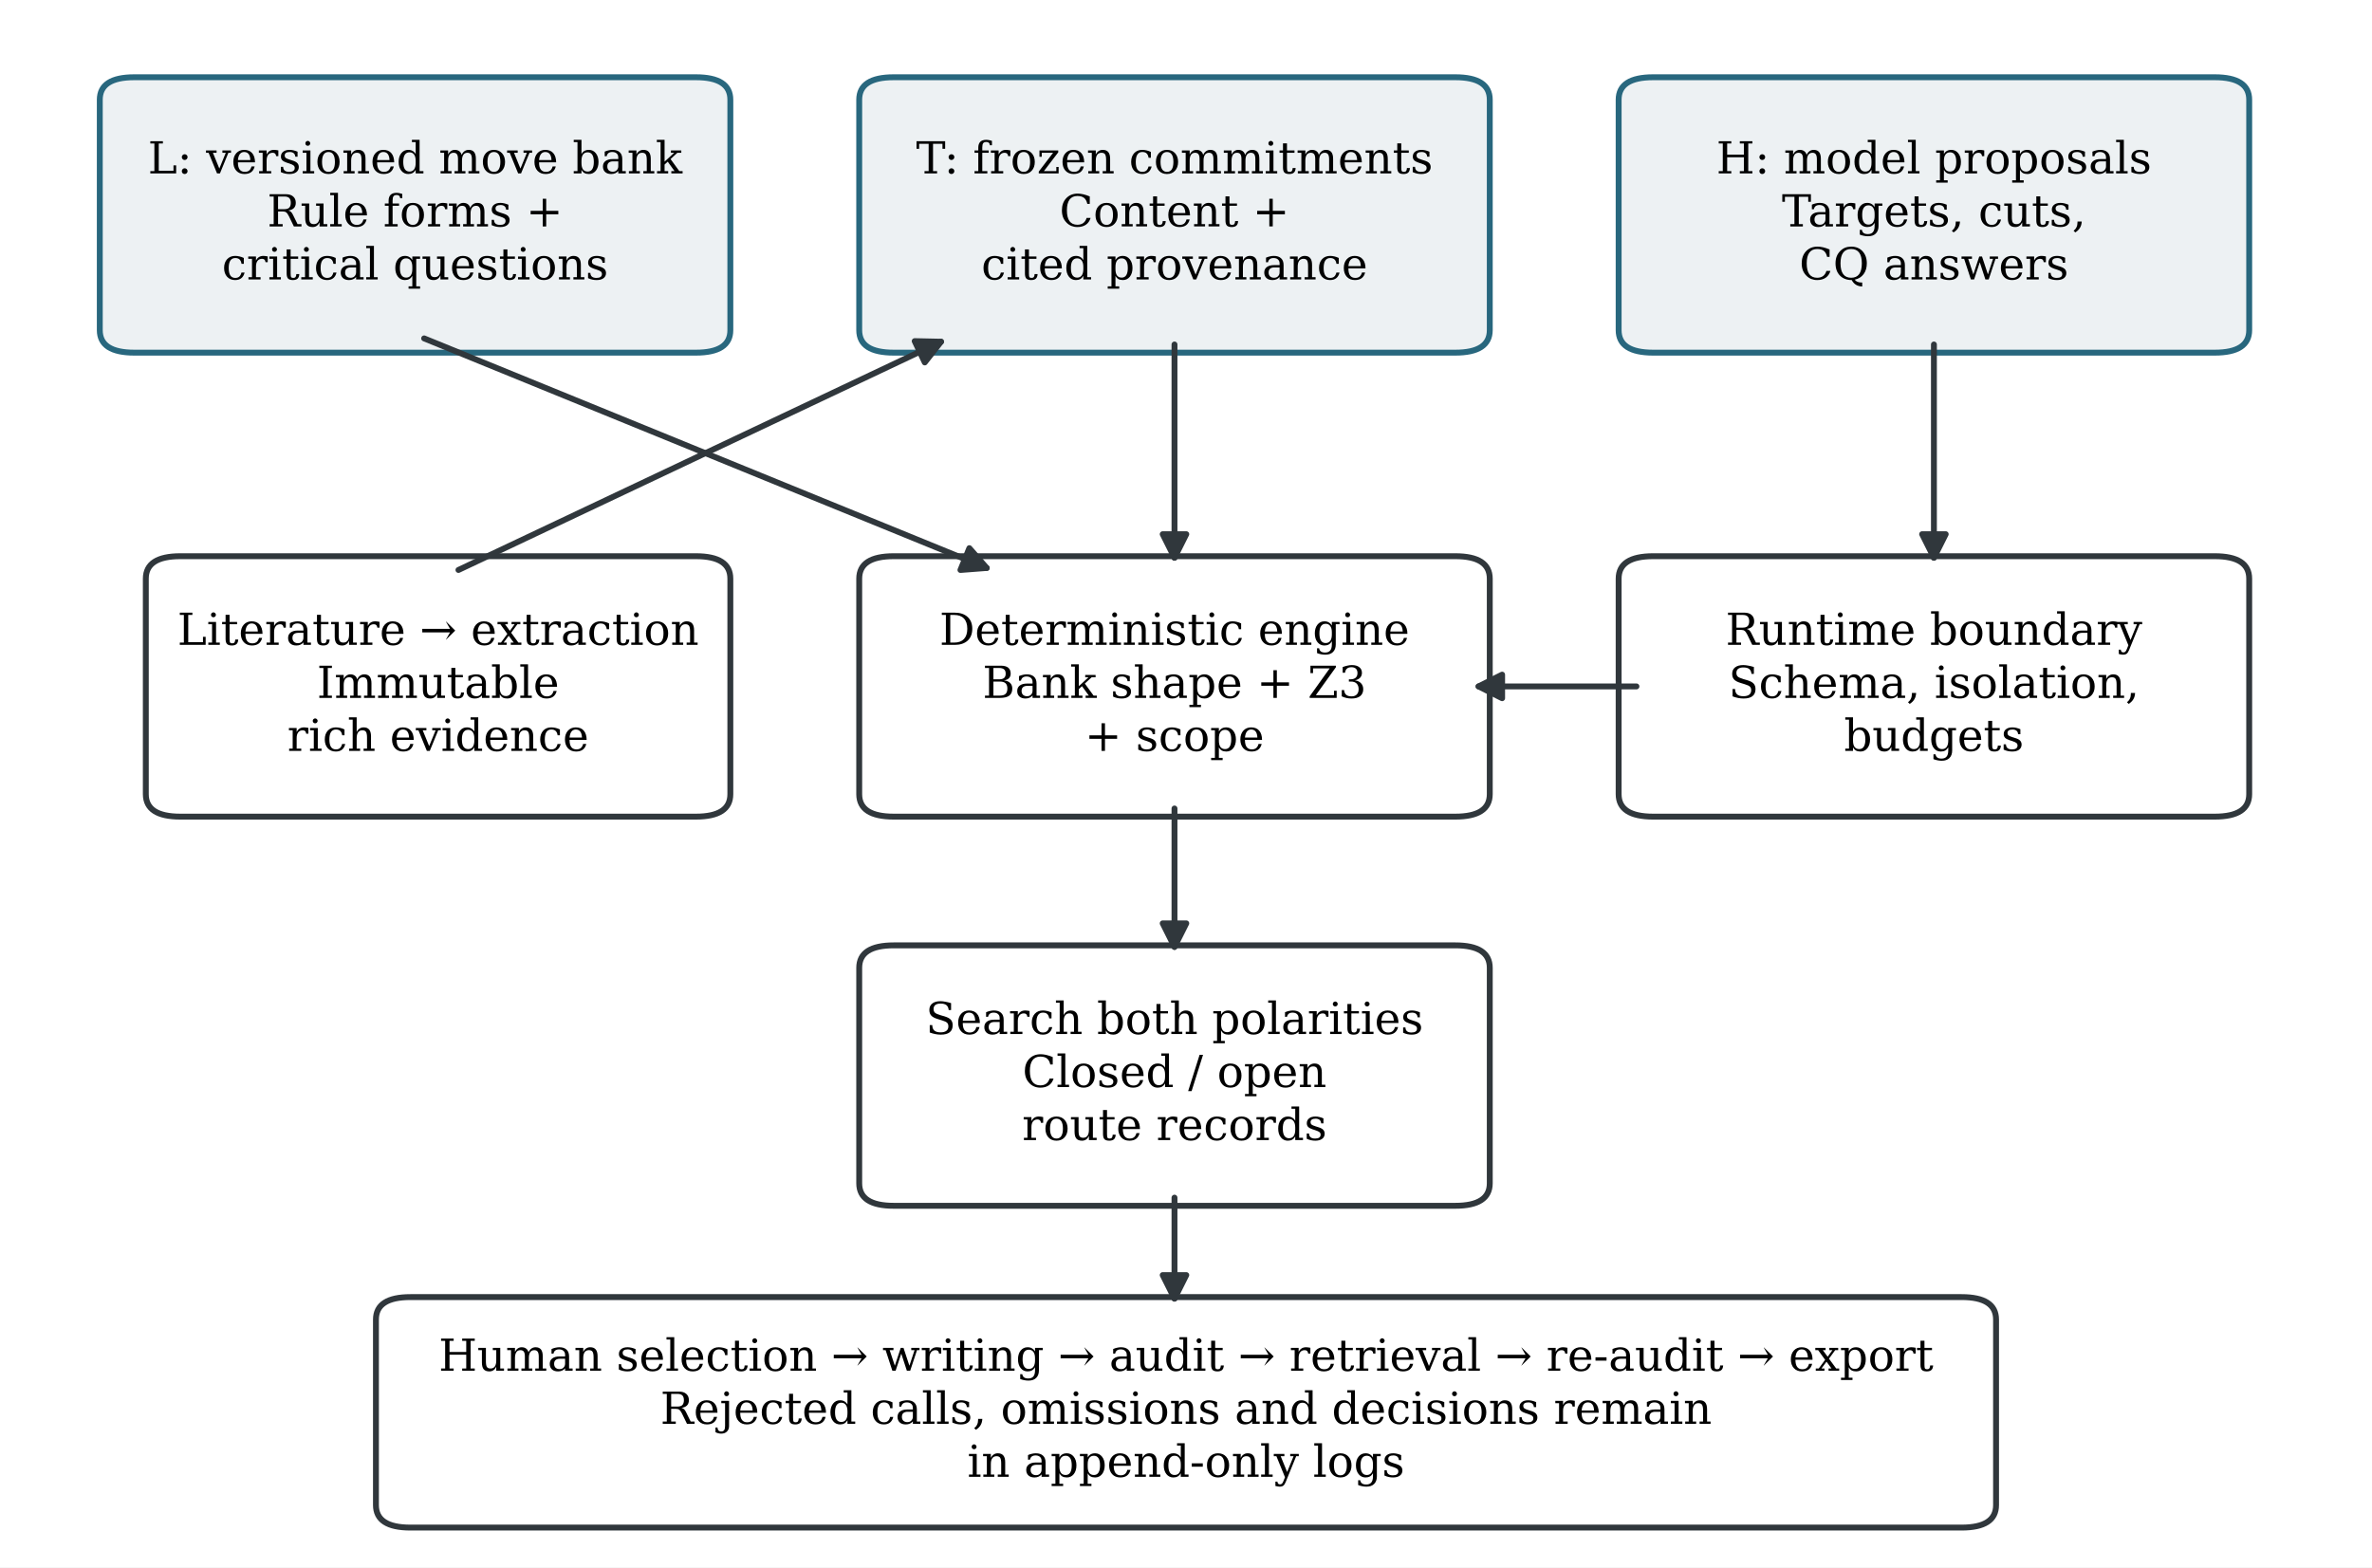
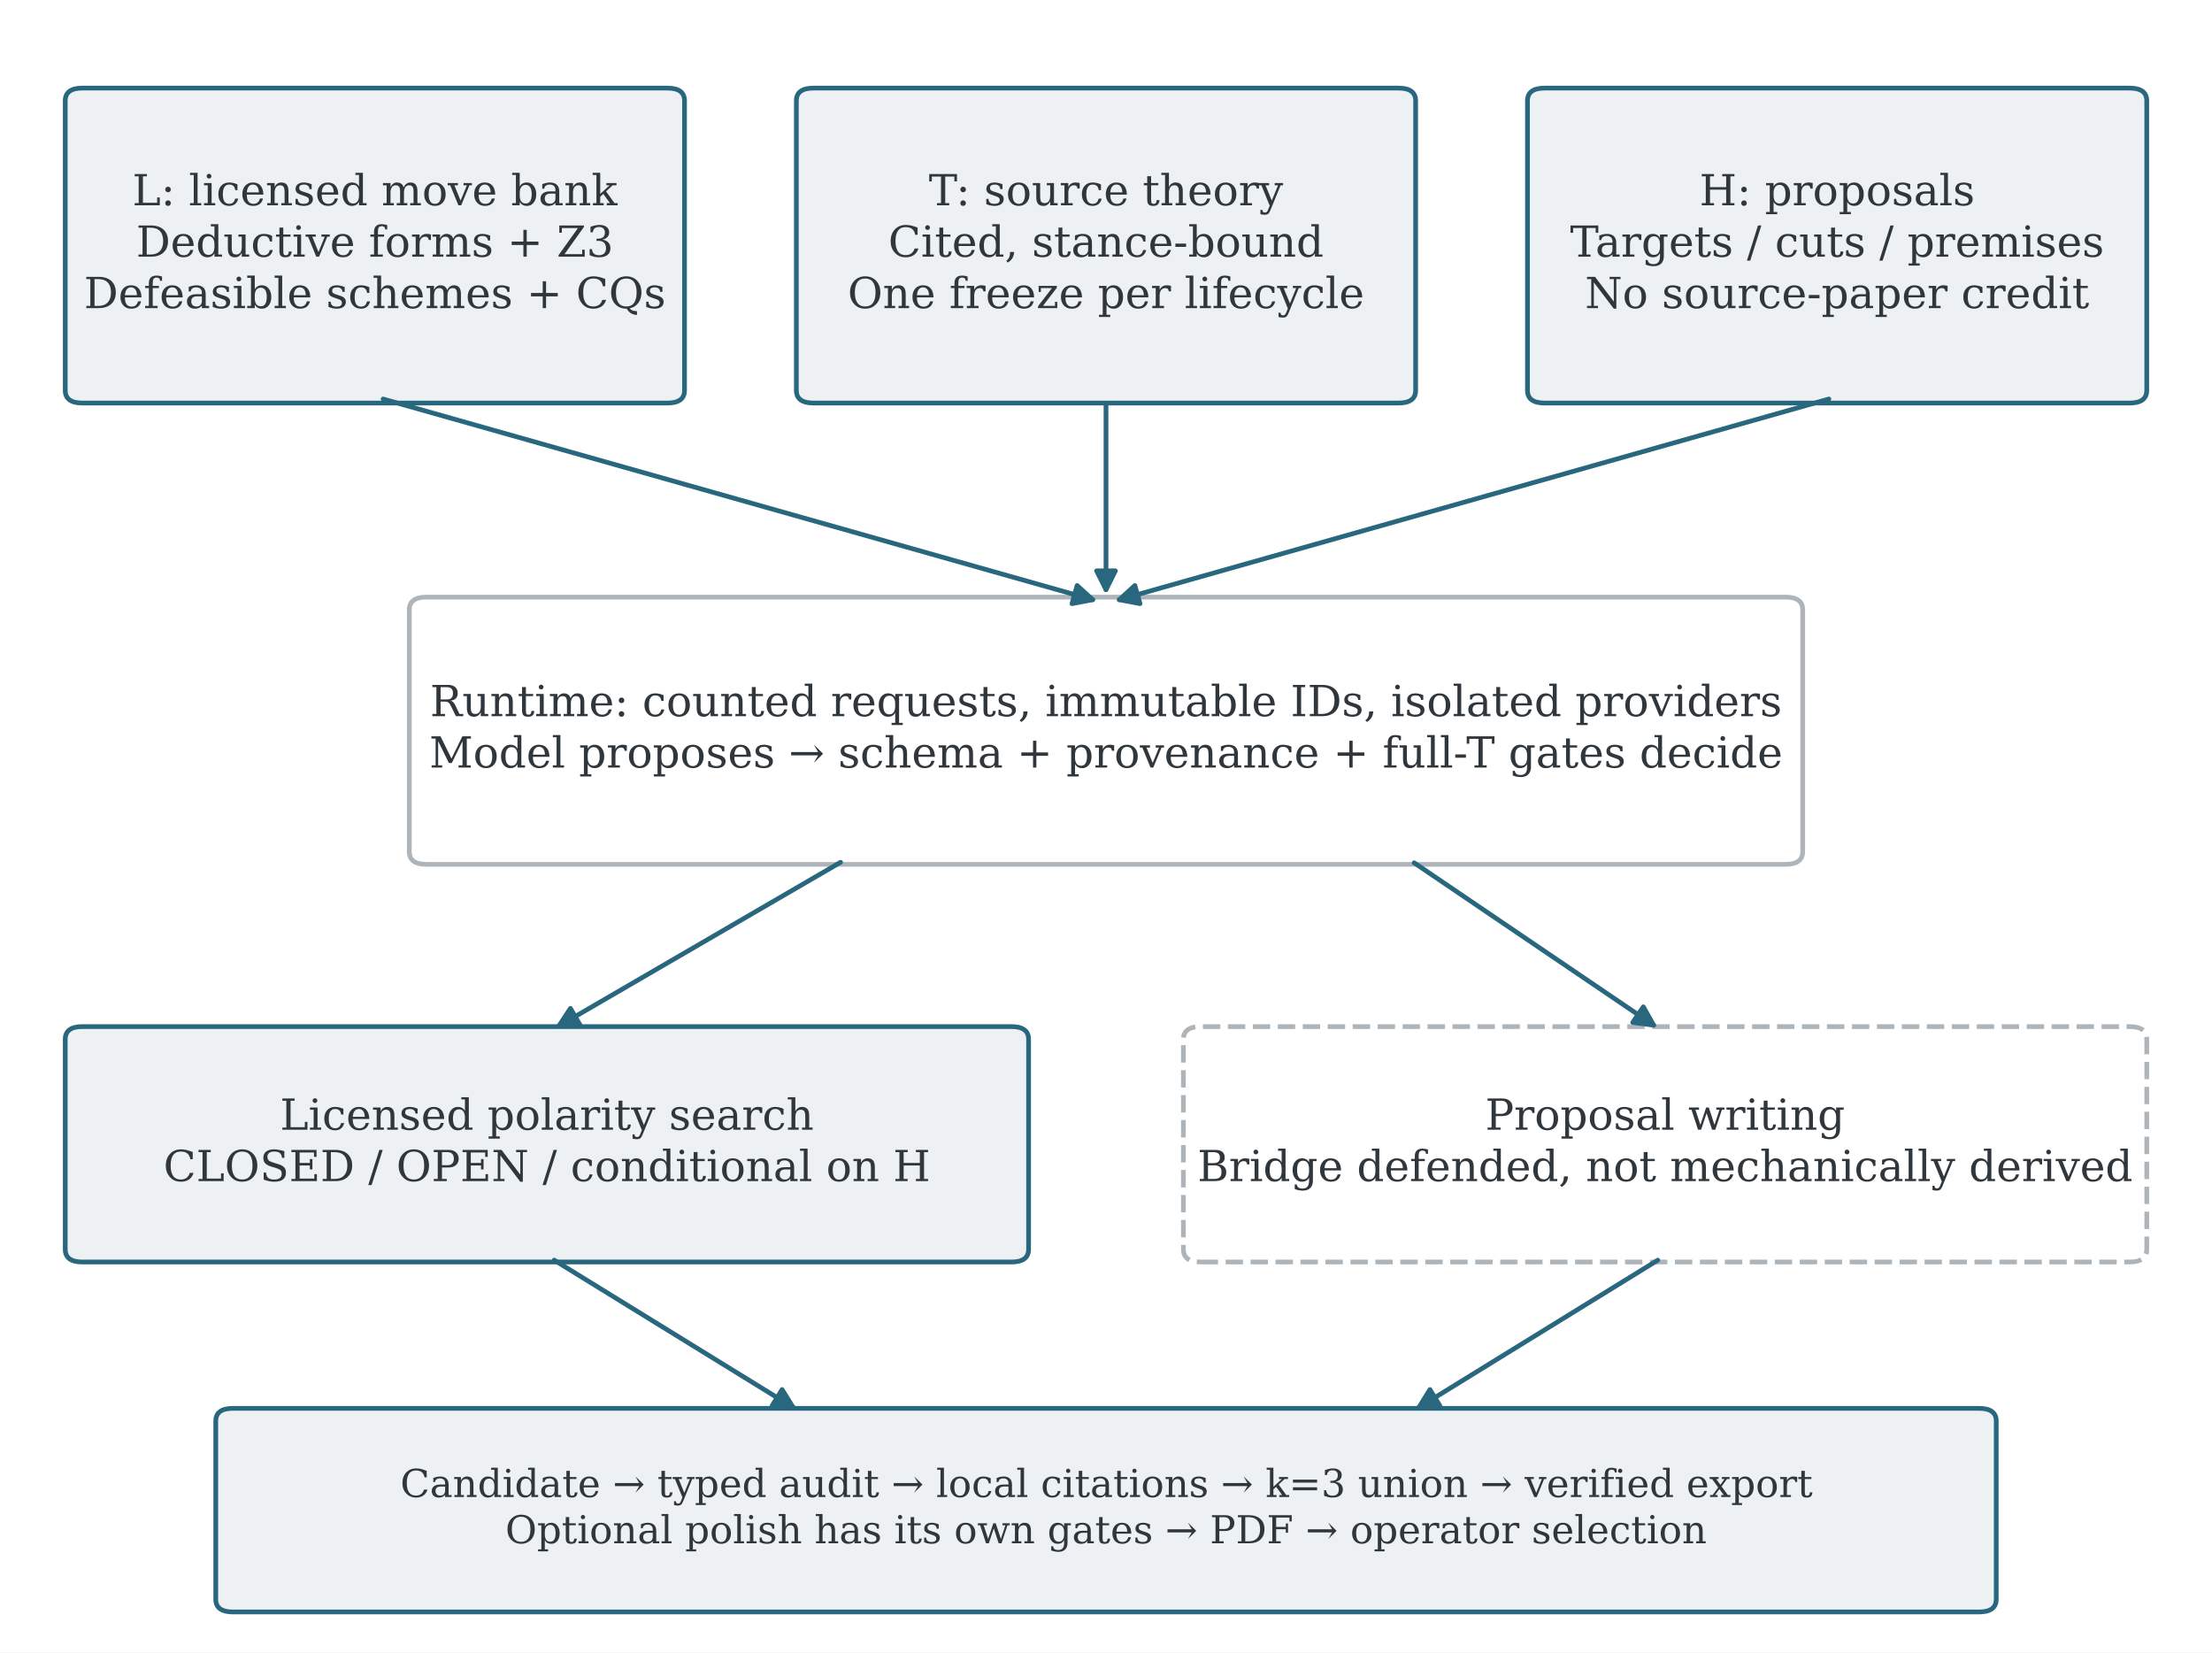
- <svg xmlns="http://www.w3.org/2000/svg" width="483.12pt" height="319.32pt" viewBox="0 0 483.12 319.32" version="1.1">
+ <svg xmlns="http://www.w3.org/2000/svg" width="516.6pt" height="385.848pt" viewBox="0 0 516.6 385.848" version="1.1">
  <defs>
    <style type="text/css">*{stroke-linejoin: round; stroke-linecap: butt}</style>
  </defs>
  <g id="figure_1">
    <g id="patch_1">
-       <path d="M 0 319.32  L 483.12 319.32  L 483.12 0  L 0 0  z " style="fill: #ffffff" />
+       <path d="M 0 385.848  L 516.6 385.848  L 516.6 0  L 0 0  z " style="fill: #ffffff" />
    </g>
    <g id="axes_1">
      <g id="patch_2">
-         <path d="M 27.355 71.843  L 141.723 71.843  Q 148.753 71.843 148.753 67.269  L 148.753 20.312  Q 148.753 15.738 141.723 15.738  L 27.355 15.738  Q 20.324 15.738 20.324 20.312  L 20.324 67.269  Q 20.324 71.843 27.355 71.843  z " clip-path="url(#pc0950f8525)" style="fill: #edf1f3; stroke: #28677e; stroke-width: 1.2; stroke-linejoin: miter" />
+         <path d="M 19.253 94.119  L 155.851 94.119  Q 159.869 94.119 159.869 91.147  L 159.869 23.544  Q 159.869 20.572 155.851 20.572  L 19.253 20.572  Q 15.235 20.572 15.235 23.544  L 15.235 91.147  Q 15.235 94.119 19.253 94.119  z " clip-path="url(#p7f36a5b5a0)" style="fill: #edf1f3; stroke: #28677e; stroke-width: 1.1; stroke-linejoin: miter" />
      </g>
      <g id="patch_3">
-         <path d="M 182.033 71.843  L 296.4 71.843  Q 303.431 71.843 303.431 67.269  L 303.431 20.312  Q 303.431 15.738 296.4 15.738  L 182.033 15.738  Q 175.002 15.738 175.002 20.312  L 175.002 67.269  Q 175.002 71.843 182.033 71.843  z " clip-path="url(#pc0950f8525)" style="fill: #edf1f3; stroke: #28677e; stroke-width: 1.2; stroke-linejoin: miter" />
+         <path d="M 190.001 94.119  L 326.599 94.119  Q 330.617 94.119 330.617 91.147  L 330.617 23.544  Q 330.617 20.572 326.599 20.572  L 190.001 20.572  Q 185.983 20.572 185.983 23.544  L 185.983 91.147  Q 185.983 94.119 190.001 94.119  z " clip-path="url(#p7f36a5b5a0)" style="fill: #edf1f3; stroke: #28677e; stroke-width: 1.1; stroke-linejoin: miter" />
      </g>
      <g id="patch_4">
-         <path d="M 336.71 71.843  L 451.078 71.843  Q 458.109 71.843 458.109 67.269  L 458.109 20.312  Q 458.109 15.738 451.078 15.738  L 336.71 15.738  Q 329.679 15.738 329.679 20.312  L 329.679 67.269  Q 329.679 71.843 336.71 71.843  z " clip-path="url(#pc0950f8525)" style="fill: #edf1f3; stroke: #28677e; stroke-width: 1.2; stroke-linejoin: miter" />
+         <path d="M 360.749 94.119  L 497.347 94.119  Q 501.365 94.119 501.365 91.147  L 501.365 23.544  Q 501.365 20.572 497.347 20.572  L 360.749 20.572  Q 356.731 20.572 356.731 23.544  L 356.731 91.147  Q 356.731 94.119 360.749 94.119  z " clip-path="url(#p7f36a5b5a0)" style="fill: #edf1f3; stroke: #28677e; stroke-width: 1.1; stroke-linejoin: miter" />
      </g>
      <g id="patch_5">
-         <path d="M 36.729 166.368  L 141.723 166.368  Q 148.753 166.368 148.753 161.794  L 148.753 117.886  Q 148.753 113.312 141.723 113.312  L 36.729 113.312  Q 29.699 113.312 29.699 117.886  L 29.699 161.794  Q 29.699 166.368 36.729 166.368  z " clip-path="url(#pc0950f8525)" style="fill: #ffffff; stroke: #30373c; stroke-width: 1.2; stroke-linejoin: miter" />
+         <path d="M 99.605 201.839  L 416.995 201.839  Q 421.013 201.839 421.013 198.867  L 421.013 142.407  Q 421.013 139.435 416.995 139.435  L 99.605 139.435  Q 95.587 139.435 95.587 142.407  L 95.587 198.867  Q 95.587 201.839 99.605 201.839  z " clip-path="url(#p7f36a5b5a0)" style="fill: #ffffff; stroke: #aeb5ba; stroke-width: 1.1; stroke-linejoin: miter" />
      </g>
      <g id="patch_6">
-         <path d="M 182.033 166.368  L 296.4 166.368  Q 303.431 166.368 303.431 161.794  L 303.431 117.886  Q 303.431 113.312 296.4 113.312  L 182.033 113.312  Q 175.002 113.312 175.002 117.886  L 175.002 161.794  Q 175.002 166.368 182.033 166.368  z " clip-path="url(#pc0950f8525)" style="fill: #ffffff; stroke: #30373c; stroke-width: 1.2; stroke-linejoin: miter" />
+         <path d="M 89.477 93.178  Q 172.927 116.777 255.192 140.042  " clip-path="url(#p7f36a5b5a0)" style="fill: none; stroke: #28677e; stroke-width: 1.1; stroke-linecap: round" />
+         <path d="M 251.557 136.728  L 255.192 140.042  L 250.36 140.962  z " clip-path="url(#p7f36a5b5a0)" style="fill: #28677e; stroke: #28677e; stroke-width: 1.1; stroke-linecap: round" />
      </g>
      <g id="patch_7">
-         <path d="M 336.71 166.368  L 451.078 166.368  Q 458.109 166.368 458.109 161.794  L 458.109 117.886  Q 458.109 113.312 451.078 113.312  L 336.71 113.312  Q 329.679 113.312 329.679 117.886  L 329.679 161.794  Q 329.679 166.368 336.71 166.368  z " clip-path="url(#pc0950f8525)" style="fill: #ffffff; stroke: #30373c; stroke-width: 1.2; stroke-linejoin: miter" />
+         <path d="M 258.3 94.634  Q 258.3 116.779 258.3 137.694  " clip-path="url(#p7f36a5b5a0)" style="fill: none; stroke: #28677e; stroke-width: 1.1; stroke-linecap: round" />
+         <path d="M 260.5 133.294  L 258.3 137.694  L 256.1 133.294  z " clip-path="url(#p7f36a5b5a0)" style="fill: #28677e; stroke: #28677e; stroke-width: 1.1; stroke-linecap: round" />
      </g>
      <g id="patch_8">
-         <path d="M 182.033 245.647  L 296.4 245.647  Q 303.431 245.647 303.431 241.074  L 303.431 197.165  Q 303.431 192.591 296.4 192.591  L 182.033 192.591  Q 175.002 192.591 175.002 197.165  L 175.002 241.074  Q 175.002 245.647 182.033 245.647  z " clip-path="url(#pc0950f8525)" style="fill: #ffffff; stroke: #30373c; stroke-width: 1.2; stroke-linejoin: miter" />
+         <path d="M 427.123 93.178  Q 343.673 116.777 261.408 140.042  " clip-path="url(#p7f36a5b5a0)" style="fill: none; stroke: #28677e; stroke-width: 1.1; stroke-linecap: round" />
+         <path d="M 266.24 140.962  L 261.408 140.042  L 265.043 136.728  z " clip-path="url(#p7f36a5b5a0)" style="fill: #28677e; stroke: #28677e; stroke-width: 1.1; stroke-linecap: round" />
      </g>
      <g id="patch_9">
-         <path d="M 83.601 311.205  L 399.519 311.205  Q 406.549 311.205 406.549 306.631  L 406.549 268.821  Q 406.549 264.248 399.519 264.248  L 83.601 264.248  Q 76.571 264.248 76.571 268.821  L 76.571 306.631  Q 76.571 311.205 83.601 311.205  z " clip-path="url(#pc0950f8525)" style="fill: #ffffff; stroke: #30373c; stroke-width: 1.2; stroke-linejoin: miter" />
+         <path d="M 19.253 294.701  L 236.203 294.701  Q 240.221 294.701 240.221 291.729  L 240.221 242.698  Q 240.221 239.726 236.203 239.726  L 19.253 239.726  Q 15.235 239.726 15.235 242.698  L 15.235 291.729  Q 15.235 294.701 19.253 294.701  z " clip-path="url(#p7f36a5b5a0)" style="fill: #edf1f3; stroke: #28677e; stroke-width: 1.1; stroke-linejoin: miter" />
      </g>
      <g id="patch_10">
-         <path d="M 86.388 68.939  Q 144.301 92.578 200.971 115.709  " clip-path="url(#pc0950f8525)" style="fill: none; stroke: #30373c; stroke-width: 1.2; stroke-linecap: round" />
-         <path d="M 197.434 111.673  L 200.971 115.709  L 195.62 116.117  z " clip-path="url(#pc0950f8525)" style="fill: #30373c; stroke: #30373c; stroke-width: 1.2; stroke-linecap: round" />
+         <path d="M 280.397 294.701  L 497.347 294.701  Q 501.365 294.701 501.365 291.729  L 501.365 242.698  Q 501.365 239.726 497.347 239.726  L 280.397 239.726  Q 276.379 239.726 276.379 242.698  L 276.379 291.729  Q 276.379 294.701 280.397 294.701  z " clip-path="url(#p7f36a5b5a0)" style="fill: #ffffff; stroke-dasharray: 4.07,1.76; stroke-dashoffset: 0; stroke: #aeb5ba; stroke-width: 1.1; stroke-linejoin: miter" />
      </g>
      <g id="patch_11">
-         <path d="M 239.216 70.182  Q 239.216 92.576 239.216 113.628  " clip-path="url(#pc0950f8525)" style="fill: none; stroke: #30373c; stroke-width: 1.2; stroke-linecap: round" />
-         <path d="M 241.616 108.828  L 239.216 113.628  L 236.816 108.828  z " clip-path="url(#pc0950f8525)" style="fill: #30373c; stroke: #30373c; stroke-width: 1.2; stroke-linecap: round" />
+         <path d="M 196.307 201.358  Q 162.882 220.783 130.52 239.59  " clip-path="url(#p7f36a5b5a0)" style="fill: none; stroke: #28677e; stroke-width: 1.1; stroke-linecap: round" />
+         <path d="M 135.43 239.281  L 130.52 239.59  L 133.219 235.477  z " clip-path="url(#p7f36a5b5a0)" style="fill: #28677e; stroke: #28677e; stroke-width: 1.1; stroke-linecap: round" />
      </g>
      <g id="patch_12">
-         <path d="M 393.894 70.182  Q 393.894 92.576 393.894 113.628  " clip-path="url(#pc0950f8525)" style="fill: none; stroke: #30373c; stroke-width: 1.2; stroke-linecap: round" />
-         <path d="M 396.294 108.828  L 393.894 113.628  L 391.494 108.828  z " clip-path="url(#pc0950f8525)" style="fill: #30373c; stroke: #30373c; stroke-width: 1.2; stroke-linecap: round" />
+         <path d="M 330.267 201.478  Q 358.741 220.784 386.198 239.399  " clip-path="url(#p7f36a5b5a0)" style="fill: none; stroke: #28677e; stroke-width: 1.1; stroke-linecap: round" />
+         <path d="M 383.791 235.109  L 386.198 239.399  L 381.321 238.751  z " clip-path="url(#p7f36a5b5a0)" style="fill: #28677e; stroke: #28677e; stroke-width: 1.1; stroke-linecap: round" />
      </g>
      <g id="patch_13">
-         <path d="M 333.304 139.84  Q 316.554 139.84 301.146 139.84  " clip-path="url(#pc0950f8525)" style="fill: none; stroke: #30373c; stroke-width: 1.2; stroke-linecap: round" />
-         <path d="M 305.946 142.24  L 301.146 139.84  L 305.946 137.44  z " clip-path="url(#pc0950f8525)" style="fill: #30373c; stroke: #30373c; stroke-width: 1.2; stroke-linecap: round" />
+         <path d="M 54.407 376.419  L 462.193 376.419  Q 466.211 376.419 466.211 373.448  L 466.211 331.846  Q 466.211 328.874 462.193 328.874  L 54.407 328.874  Q 50.389 328.874 50.389 331.846  L 50.389 373.448  Q 50.389 376.419 54.407 376.419  z " clip-path="url(#p7f36a5b5a0)" style="fill: #edf1f3; stroke: #28677e; stroke-width: 1.1; stroke-linejoin: miter" />
      </g>
      <g id="patch_14">
-         <path d="M 93.379 116.115  Q 143.129 92.577 191.667 69.613  " clip-path="url(#pc0950f8525)" style="fill: none; stroke: #30373c; stroke-width: 1.2; stroke-linecap: round" />
-         <path d="M 186.301 69.497  L 191.667 69.613  L 188.354 73.836  z " clip-path="url(#pc0950f8525)" style="fill: #30373c; stroke: #30373c; stroke-width: 1.2; stroke-linecap: round" />
+         <path d="M 129.431 294.265  Q 157.859 311.787 185.24 328.664  " clip-path="url(#p7f36a5b5a0)" style="fill: none; stroke: #28677e; stroke-width: 1.1; stroke-linecap: round" />
+         <path d="M 182.649 324.482  L 185.24 328.664  L 180.34 328.228  z " clip-path="url(#p7f36a5b5a0)" style="fill: #28677e; stroke: #28677e; stroke-width: 1.1; stroke-linecap: round" />
      </g>
      <g id="patch_15">
-         <path d="M 239.216 164.711  Q 239.216 179.482 239.216 192.911  " clip-path="url(#pc0950f8525)" style="fill: none; stroke: #30373c; stroke-width: 1.2; stroke-linecap: round" />
-         <path d="M 241.616 188.111  L 239.216 192.911  L 236.816 188.111  z " clip-path="url(#pc0950f8525)" style="fill: #30373c; stroke: #30373c; stroke-width: 1.2; stroke-linecap: round" />
-       </g>
-       <g id="patch_16">
-         <path d="M 239.216 243.991  Q 239.216 254.949 239.216 264.565  " clip-path="url(#pc0950f8525)" style="fill: none; stroke: #30373c; stroke-width: 1.2; stroke-linecap: round" />
-         <path d="M 241.616 259.765  L 239.216 264.565  L 236.816 259.765  z " clip-path="url(#pc0950f8525)" style="fill: #30373c; stroke: #30373c; stroke-width: 1.2; stroke-linecap: round" />
+         <path d="M 387.169 294.265  Q 358.741 311.787 331.36 328.664  " clip-path="url(#p7f36a5b5a0)" style="fill: none; stroke: #28677e; stroke-width: 1.1; stroke-linecap: round" />
+         <path d="M 336.26 328.228  L 331.36 328.664  L 333.951 324.482  z " clip-path="url(#p7f36a5b5a0)" style="fill: #28677e; stroke: #28677e; stroke-width: 1.1; stroke-linecap: round" />
      </g>
      <g id="text_1">
-         <text style="font-size: 9px; font-family: 'DejaVu Serif', serif" transform="translate(30.11622 35.32618)">L: versioned move bank</text>
-         <text style="font-size: 9px; font-family: 'DejaVu Serif', serif" transform="translate(54.41622 46.12864)">Rule forms +</text>
-         <text style="font-size: 9px; font-family: 'DejaVu Serif', serif" transform="translate(45.19263 56.9311)">critical questions</text>
+         <text style="font-size: 10px; font-family: 'DejaVu Serif', serif; fill: #30373c" transform="translate(30.90825 47.94079)">L: licensed move bank</text>
+         <text style="font-size: 10px; font-family: 'DejaVu Serif', serif; fill: #30373c" transform="translate(31.79966 59.94353)">Deductive forms + Z3</text>
+         <text style="font-size: 10px; font-family: 'DejaVu Serif', serif; fill: #30373c" transform="translate(19.60903 71.94626)">Defeasible schemes + CQs</text>
      </g>
      <g id="text_2">
-         <text style="font-size: 9px; font-family: 'DejaVu Serif', serif" transform="translate(186.5826 35.32653)">T: frozen commitments</text>
-         <text style="font-size: 9px; font-family: 'DejaVu Serif', serif" transform="translate(215.7862 46.12829)">Content +</text>
-         <text style="font-size: 9px; font-family: 'DejaVu Serif', serif" transform="translate(199.8646 56.93075)">cited provenance</text>
+         <text style="font-size: 10px; font-family: 'DejaVu Serif', serif; fill: #30373c" transform="translate(216.9211 47.94079)">T: source theory</text>
+         <text style="font-size: 10px; font-family: 'DejaVu Serif', serif; fill: #30373c" transform="translate(207.4492 59.94353)">Cited, stance-bound</text>
+         <text style="font-size: 10px; font-family: 'DejaVu Serif', serif; fill: #30373c" transform="translate(197.9586 71.94626)">One freeze per lifecycle</text>
      </g>
      <g id="text_3">
-         <text style="font-size: 9px; font-family: 'DejaVu Serif', serif" transform="translate(349.5627 35.32688)">H: model proposals</text>
-         <text style="font-size: 9px; font-family: 'DejaVu Serif', serif" transform="translate(362.9199 46.12864)">Targets, cuts,</text>
-         <text style="font-size: 9px; font-family: 'DejaVu Serif', serif" transform="translate(366.4658 56.9304)">CQ answers</text>
+         <text style="font-size: 10px; font-family: 'DejaVu Serif', serif; fill: #30373c" transform="translate(396.891 47.94118)">H: proposals</text>
+         <text style="font-size: 10px; font-family: 'DejaVu Serif', serif; fill: #30373c" transform="translate(366.6933 59.94314)">Targets / cuts / premises</text>
+         <text style="font-size: 10px; font-family: 'DejaVu Serif', serif; fill: #30373c" transform="translate(370.1589 71.94587)">No source-paper credit</text>
      </g>
      <g id="text_4">
-         <text style="font-size: 9px; font-family: 'DejaVu Serif', serif" transform="translate(36.12178 131.3756)">Literature → extraction</text>
-         <text style="font-size: 9px; font-family: 'DejaVu Serif', serif" transform="translate(64.54069 142.1781)">Immutable</text>
-         <text style="font-size: 9px; font-family: 'DejaVu Serif', serif" transform="translate(58.51631 152.9806)">rich evidence</text>
+         <text style="font-size: 10px; font-family: 'DejaVu Serif', serif; fill: #30373c" transform="translate(100.4305 167.2338)">Runtime: counted requests, immutable IDs, isolated providers</text>
+         <text style="font-size: 10px; font-family: 'DejaVu Serif', serif; fill: #30373c" transform="translate(100.2508 179.2365)">Model proposes → schema + provenance + full-T gates decide</text>
      </g>
      <g id="text_5">
-         <text style="font-size: 9px; font-family: 'DejaVu Serif', serif" transform="translate(191.328 131.376)">Deterministic engine</text>
-         <text style="font-size: 9px; font-family: 'DejaVu Serif', serif" transform="translate(200.1156 142.1784)">Bank shape + Z3</text>
-         <text style="font-size: 9px; font-family: 'DejaVu Serif', serif" transform="translate(220.933 152.9802)">+ scope</text>
+         <text style="font-size: 10px; font-family: 'DejaVu Serif', serif; fill: #30373c" transform="translate(65.39363 263.8103)">Licensed polarity search</text>
+         <text style="font-size: 10px; font-family: 'DejaVu Serif', serif; fill: #30373c" transform="translate(38.16706 275.813)">CLOSED / OPEN / conditional on H</text>
      </g>
      <g id="text_6">
-         <text style="font-size: 9px; font-family: 'DejaVu Serif', serif" transform="translate(351.4569 131.376)">Runtime boundary</text>
-         <text style="font-size: 9px; font-family: 'DejaVu Serif', serif" transform="translate(352.0538 142.1784)">Schema, isolation,</text>
-         <text style="font-size: 9px; font-family: 'DejaVu Serif', serif" transform="translate(375.5727 152.9809)">budgets</text>
+         <text style="font-size: 10px; font-family: 'DejaVu Serif', serif; fill: #30373c" transform="translate(346.8634 263.8103)">Proposal writing</text>
+         <text style="font-size: 10px; font-family: 'DejaVu Serif', serif; fill: #30373c" transform="translate(279.6501 275.813)">Bridge defended, not mechanically derived</text>
      </g>
      <g id="text_7">
-         <text style="font-size: 9px; font-family: 'DejaVu Serif', serif" transform="translate(188.5387 210.6552)">Search both polarities</text>
-         <text style="font-size: 9px; font-family: 'DejaVu Serif', serif" transform="translate(208.2437 221.4576)">Closed / open</text>
-         <text style="font-size: 9px; font-family: 'DejaVu Serif', serif" transform="translate(208.172 232.2601)">route records</text>
-       </g>
-       <g id="text_8">
-         <text style="font-size: 9px; font-family: 'DejaVu Serif', serif" transform="translate(89.33766 279.2622)">Human selection → writing → audit → retrieval → re-audit → export</text>
-         <text style="font-size: 9px; font-family: 'DejaVu Serif', serif" transform="translate(134.4832 290.0646)">Rejected calls, omissions and decisions remain</text>
-         <text style="font-size: 9px; font-family: 'DejaVu Serif', serif" transform="translate(197.0269 300.8671)">in append-only logs</text>
+         <text style="font-size: 9px; font-family: 'DejaVu Serif', serif; fill: #30373c" transform="translate(93.4868 349.5837)">Candidate → typed audit → local citations → k=3 union → verified export</text>
+         <text style="font-size: 9px; font-family: 'DejaVu Serif', serif; fill: #30373c" transform="translate(118.0181 360.3861)">Optional polish has its own gates → PDF → operator selection</text>
      </g>
    </g>
  </g>
  <defs>
-     <clipPath id="pc0950f8525">
-       <rect x="7.2" y="7.2" width="468.72" height="304.92" />
+     <clipPath id="p7f36a5b5a0">
+       <rect x="7.2" y="7.2" width="502.2" height="371.448" />
    </clipPath>
  </defs>
</svg>
